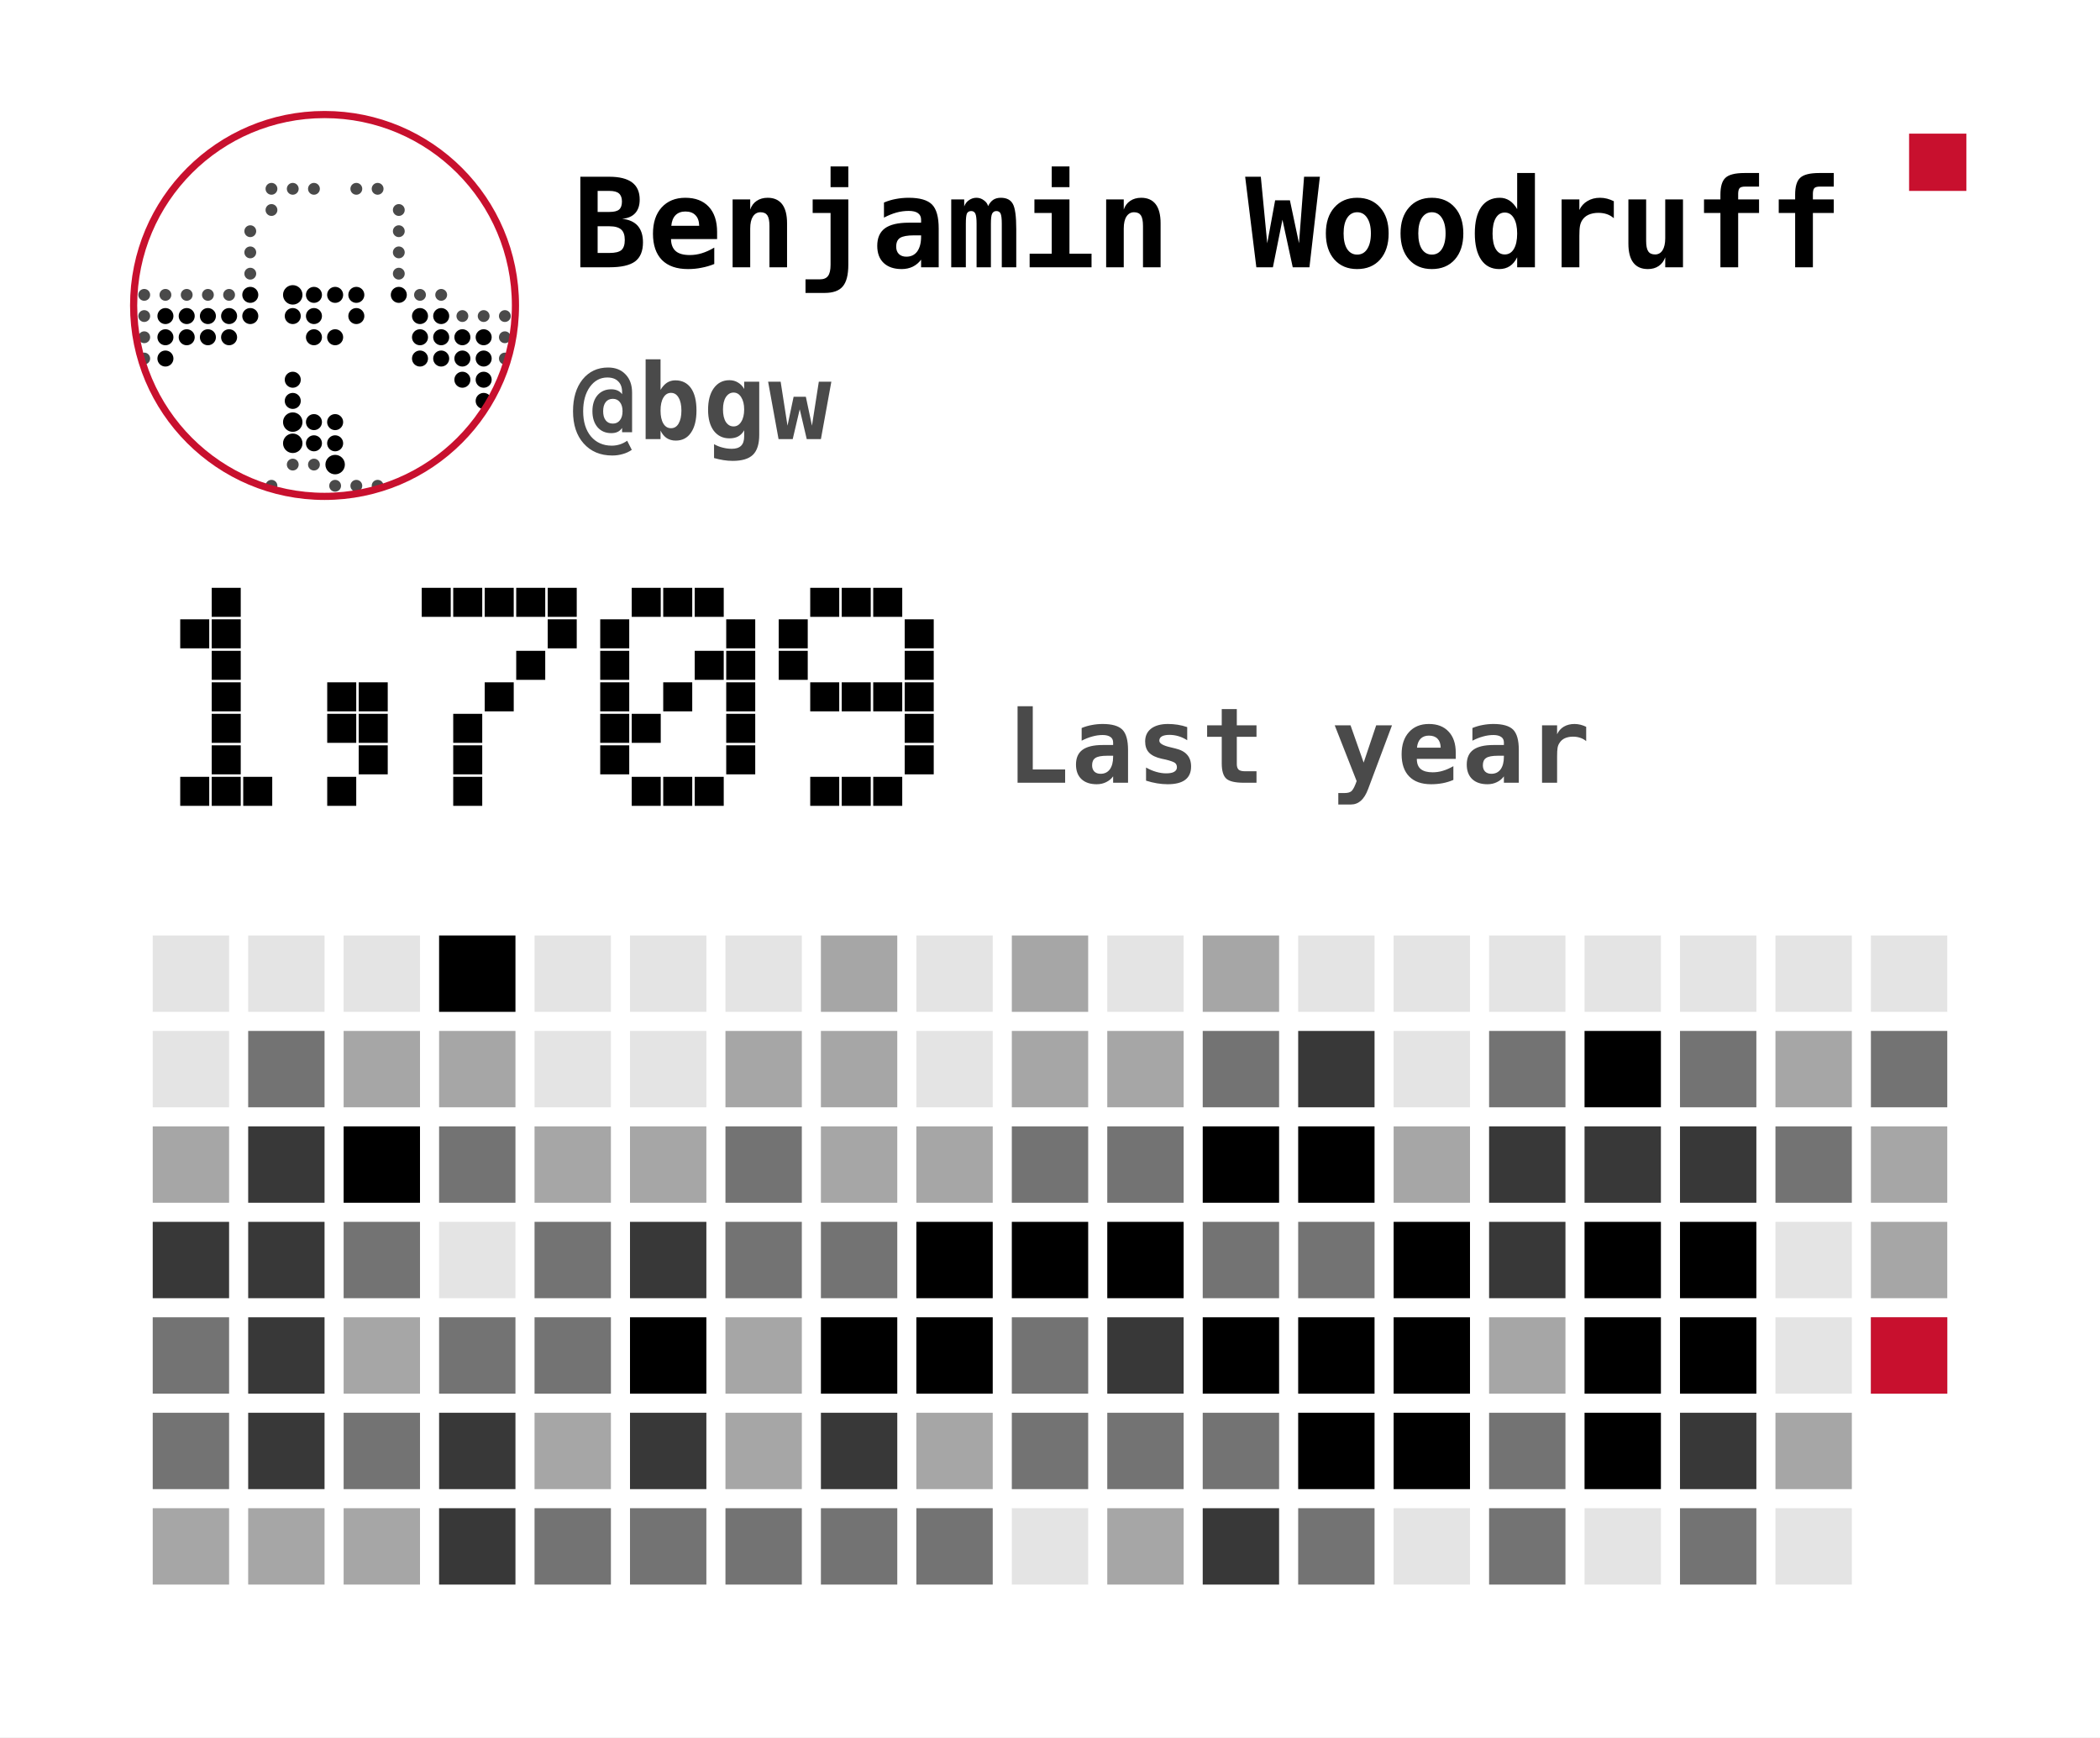
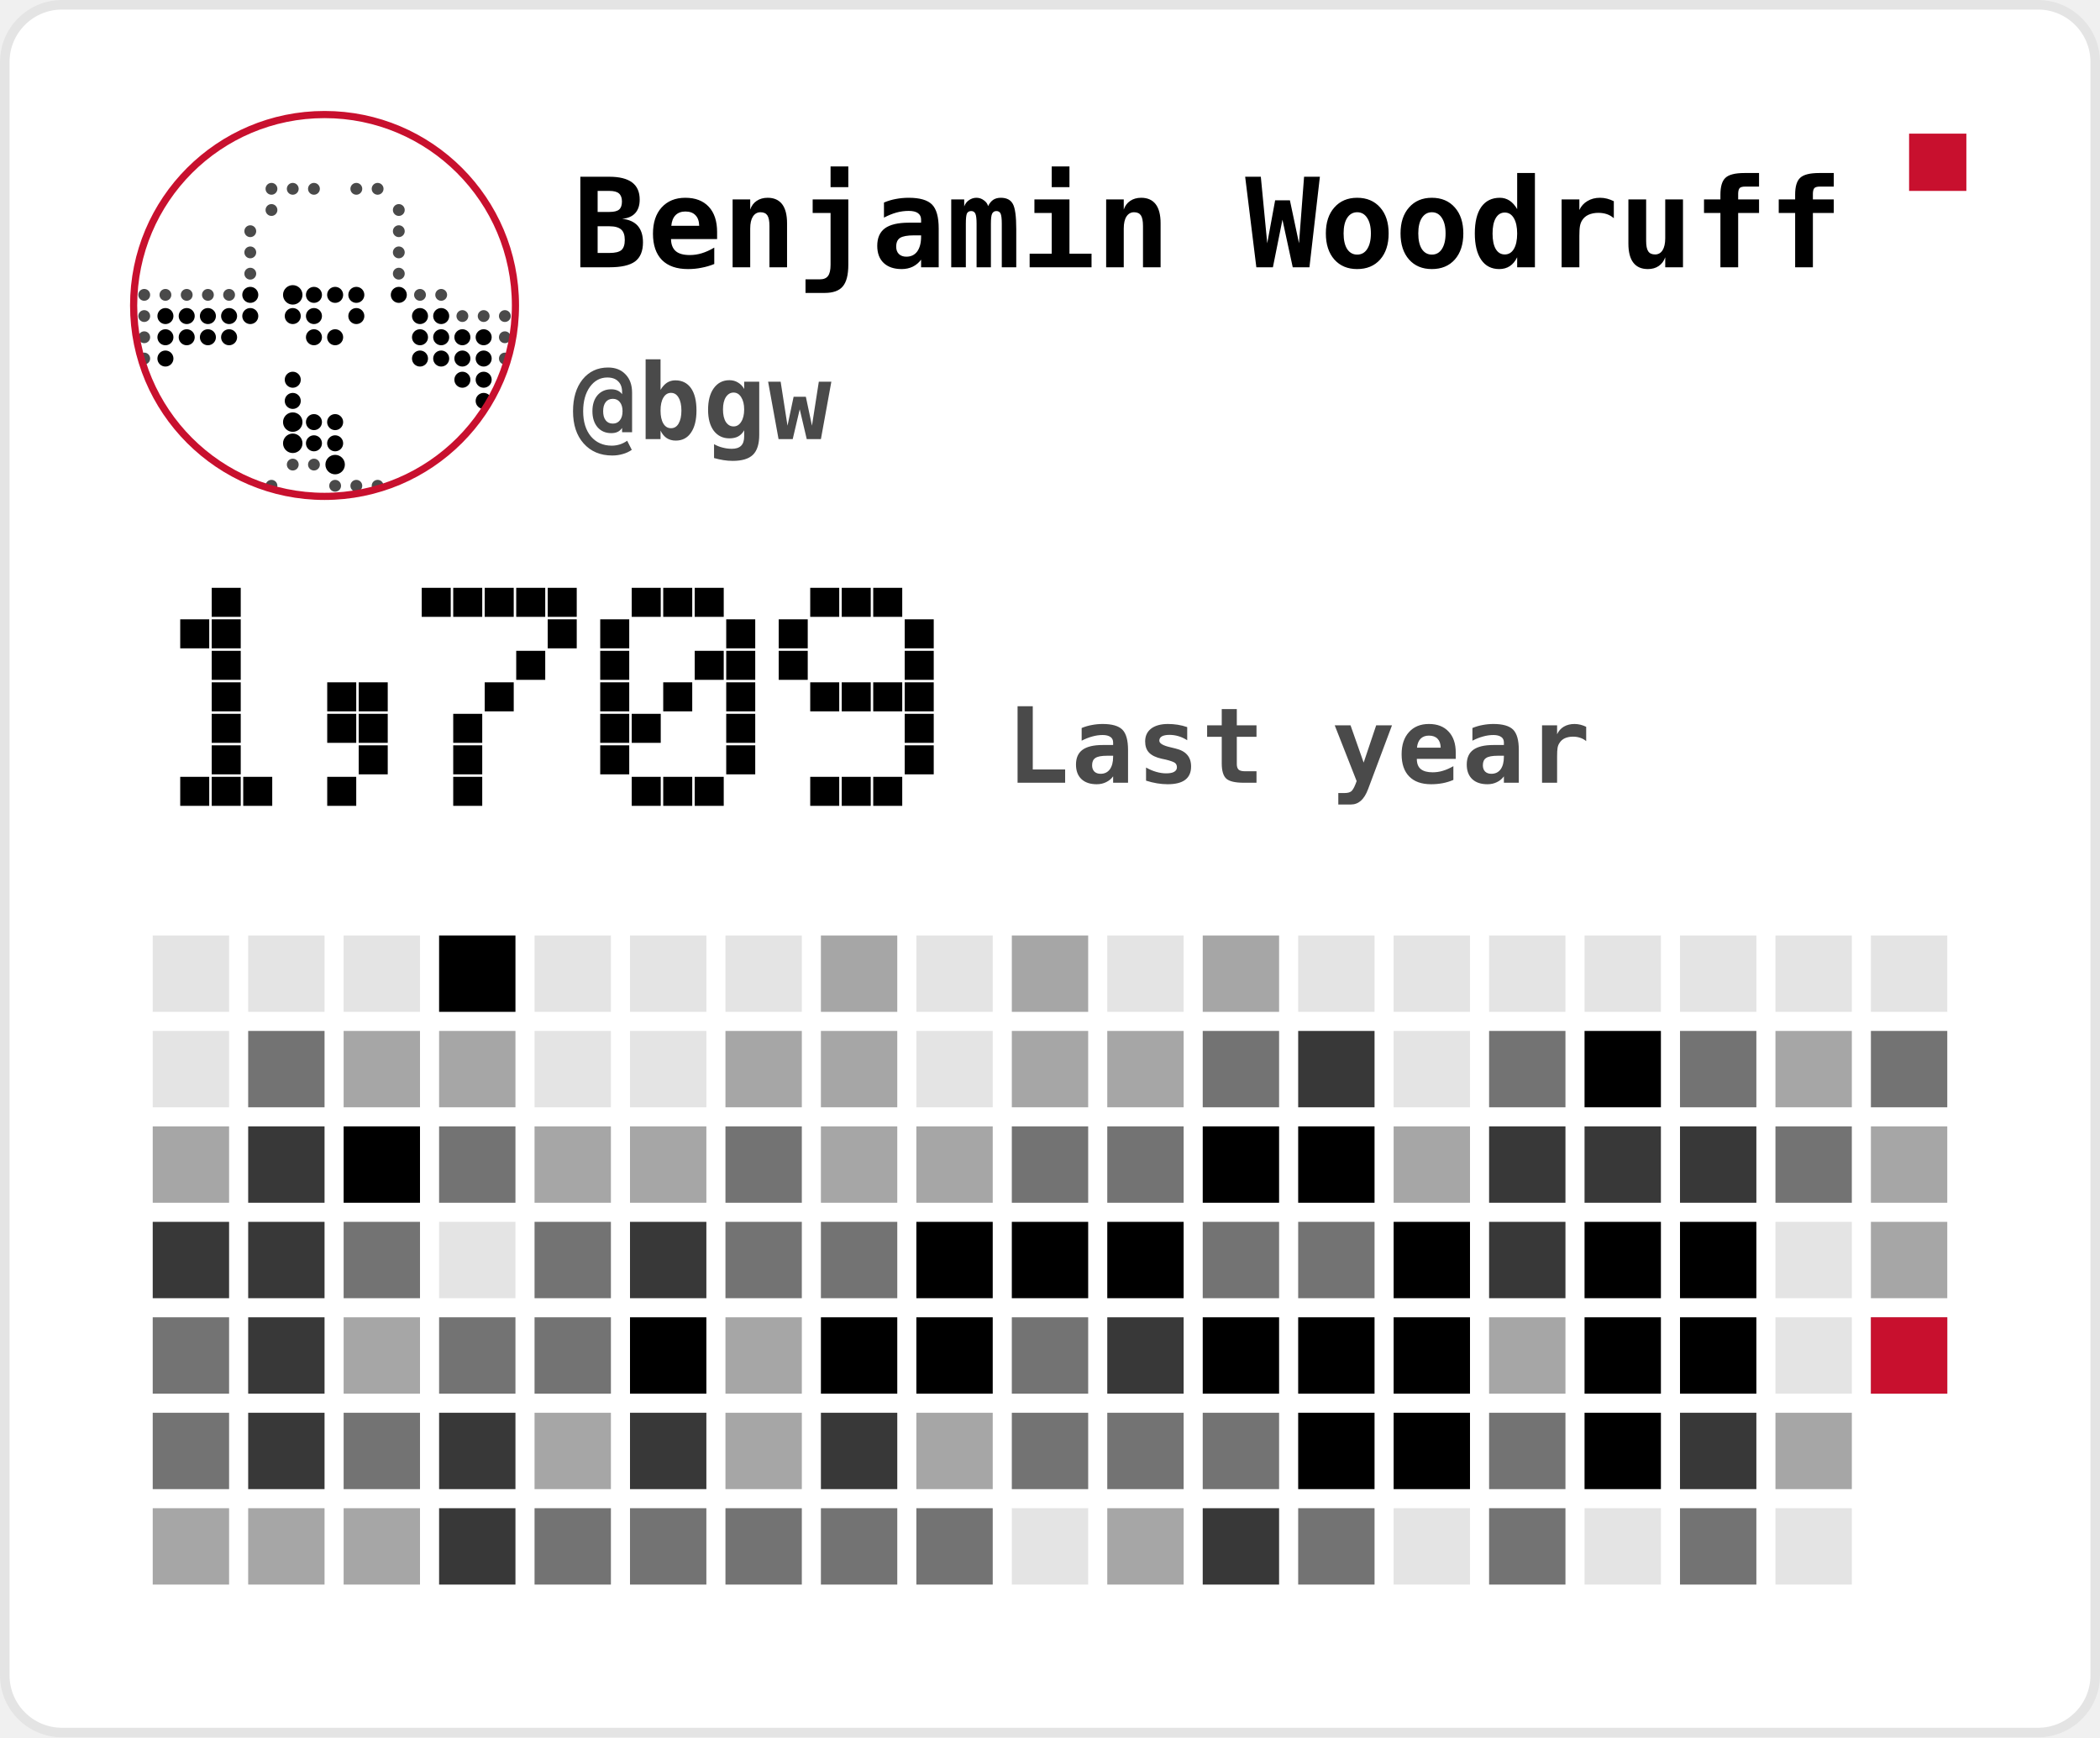
<svg xmlns="http://www.w3.org/2000/svg" width="220" height="182" viewBox="0 0 220 182" role="img">
-   <rect width="220" height="182" fill="#FFFFFF" />
+   <rect x="0.5" y="0.5" width="219" height="181" rx="6" fill="#FFFFFF" stroke="#E4E4E4" stroke-width="1" />
  <rect x="14" y="14" width="0" height="0" fill="#C8102E" />
  <clipPath id="pfp">
    <circle cx="34.00" cy="32.00" r="20.00" />
  </clipPath>
  <g clip-path="url(#pfp)">
    <circle cx="28.44" cy="19.78" r="0.62" fill="#4A4A4A" />
    <circle cx="30.67" cy="19.78" r="0.62" fill="#4A4A4A" />
    <circle cx="32.89" cy="19.78" r="0.62" fill="#4A4A4A" />
    <circle cx="37.33" cy="19.78" r="0.62" fill="#4A4A4A" />
    <circle cx="39.56" cy="19.78" r="0.62" fill="#4A4A4A" />
    <circle cx="28.44" cy="22.00" r="0.62" fill="#4A4A4A" />
    <circle cx="41.78" cy="22.00" r="0.62" fill="#4A4A4A" />
    <circle cx="26.22" cy="24.22" r="0.62" fill="#4A4A4A" />
    <circle cx="41.78" cy="24.22" r="0.62" fill="#4A4A4A" />
    <circle cx="26.22" cy="26.44" r="0.62" fill="#4A4A4A" />
    <circle cx="41.78" cy="26.44" r="0.62" fill="#4A4A4A" />
    <circle cx="26.22" cy="28.67" r="0.62" fill="#4A4A4A" />
    <circle cx="41.78" cy="28.67" r="0.62" fill="#4A4A4A" />
    <circle cx="15.11" cy="30.89" r="0.62" fill="#4A4A4A" />
    <circle cx="17.33" cy="30.89" r="0.62" fill="#4A4A4A" />
    <circle cx="19.56" cy="30.89" r="0.62" fill="#4A4A4A" />
    <circle cx="21.78" cy="30.89" r="0.62" fill="#4A4A4A" />
    <circle cx="24.00" cy="30.89" r="0.62" fill="#4A4A4A" />
    <circle cx="26.22" cy="30.89" r="0.84" fill="#000000" />
    <circle cx="30.67" cy="30.89" r="1.02" fill="#000000" />
    <circle cx="32.89" cy="30.89" r="0.84" fill="#000000" />
    <circle cx="35.11" cy="30.89" r="0.84" fill="#000000" />
    <circle cx="37.33" cy="30.89" r="0.84" fill="#000000" />
    <circle cx="41.78" cy="30.89" r="0.84" fill="#000000" />
    <circle cx="44.00" cy="30.89" r="0.62" fill="#4A4A4A" />
    <circle cx="46.22" cy="30.89" r="0.62" fill="#4A4A4A" />
    <circle cx="15.11" cy="33.11" r="0.62" fill="#4A4A4A" />
    <circle cx="17.33" cy="33.11" r="0.84" fill="#000000" />
    <circle cx="19.56" cy="33.11" r="0.84" fill="#000000" />
    <circle cx="21.78" cy="33.11" r="0.84" fill="#000000" />
    <circle cx="24.00" cy="33.11" r="0.84" fill="#000000" />
    <circle cx="26.22" cy="33.11" r="0.84" fill="#000000" />
    <circle cx="30.67" cy="33.11" r="0.84" fill="#000000" />
    <circle cx="32.89" cy="33.11" r="0.84" fill="#000000" />
    <circle cx="37.33" cy="33.11" r="0.84" fill="#000000" />
    <circle cx="44.00" cy="33.11" r="0.84" fill="#000000" />
    <circle cx="46.22" cy="33.11" r="0.84" fill="#000000" />
    <circle cx="48.44" cy="33.11" r="0.62" fill="#4A4A4A" />
    <circle cx="50.67" cy="33.11" r="0.62" fill="#4A4A4A" />
    <circle cx="52.89" cy="33.11" r="0.62" fill="#4A4A4A" />
    <circle cx="15.11" cy="35.33" r="0.62" fill="#4A4A4A" />
    <circle cx="17.33" cy="35.33" r="0.84" fill="#000000" />
    <circle cx="19.56" cy="35.33" r="0.84" fill="#000000" />
    <circle cx="21.78" cy="35.33" r="0.84" fill="#000000" />
    <circle cx="24.00" cy="35.33" r="0.84" fill="#000000" />
    <circle cx="32.89" cy="35.33" r="0.84" fill="#000000" />
    <circle cx="35.11" cy="35.33" r="0.84" fill="#000000" />
    <circle cx="44.00" cy="35.33" r="0.84" fill="#000000" />
    <circle cx="46.22" cy="35.33" r="0.84" fill="#000000" />
    <circle cx="48.44" cy="35.33" r="0.84" fill="#000000" />
    <circle cx="50.67" cy="35.33" r="0.84" fill="#000000" />
    <circle cx="52.89" cy="35.33" r="0.62" fill="#4A4A4A" />
    <circle cx="15.11" cy="37.56" r="0.62" fill="#4A4A4A" />
    <circle cx="17.33" cy="37.56" r="0.84" fill="#000000" />
    <circle cx="44.00" cy="37.56" r="0.84" fill="#000000" />
    <circle cx="46.22" cy="37.56" r="0.84" fill="#000000" />
    <circle cx="48.44" cy="37.56" r="0.84" fill="#000000" />
    <circle cx="50.67" cy="37.56" r="0.84" fill="#000000" />
    <circle cx="52.89" cy="37.56" r="0.62" fill="#4A4A4A" />
    <circle cx="15.11" cy="39.78" r="0.62" fill="#4A4A4A" />
    <circle cx="30.67" cy="39.78" r="0.84" fill="#000000" />
    <circle cx="48.44" cy="39.78" r="0.84" fill="#000000" />
    <circle cx="50.67" cy="39.78" r="0.84" fill="#000000" />
    <circle cx="52.89" cy="39.78" r="0.62" fill="#4A4A4A" />
    <circle cx="15.11" cy="42.00" r="0.62" fill="#4A4A4A" />
    <circle cx="30.67" cy="42.00" r="0.84" fill="#000000" />
    <circle cx="50.67" cy="42.00" r="0.84" fill="#000000" />
    <circle cx="52.89" cy="42.00" r="0.62" fill="#4A4A4A" />
    <circle cx="15.11" cy="44.22" r="0.62" fill="#4A4A4A" />
    <circle cx="30.67" cy="44.22" r="1.02" fill="#000000" />
    <circle cx="32.89" cy="44.22" r="0.84" fill="#000000" />
    <circle cx="35.11" cy="44.22" r="0.84" fill="#000000" />
    <circle cx="50.67" cy="44.22" r="0.84" fill="#000000" />
    <circle cx="52.89" cy="44.22" r="0.62" fill="#4A4A4A" />
    <circle cx="15.11" cy="46.44" r="0.62" fill="#4A4A4A" />
    <circle cx="30.67" cy="46.44" r="1.02" fill="#000000" />
    <circle cx="32.89" cy="46.44" r="0.84" fill="#000000" />
    <circle cx="35.11" cy="46.44" r="0.84" fill="#000000" />
    <circle cx="50.67" cy="46.44" r="0.84" fill="#000000" />
    <circle cx="52.89" cy="46.44" r="0.62" fill="#4A4A4A" />
    <circle cx="15.11" cy="48.67" r="0.62" fill="#4A4A4A" />
    <circle cx="30.67" cy="48.67" r="0.62" fill="#4A4A4A" />
    <circle cx="32.89" cy="48.67" r="0.62" fill="#4A4A4A" />
    <circle cx="35.11" cy="48.67" r="1.02" fill="#000000" />
    <circle cx="50.67" cy="48.67" r="0.84" fill="#000000" />
    <circle cx="52.89" cy="48.67" r="0.62" fill="#4A4A4A" />
    <circle cx="15.11" cy="50.89" r="0.62" fill="#4A4A4A" />
    <circle cx="17.33" cy="50.89" r="0.62" fill="#4A4A4A" />
    <circle cx="19.56" cy="50.89" r="0.62" fill="#4A4A4A" />
    <circle cx="21.78" cy="50.89" r="0.62" fill="#4A4A4A" />
    <circle cx="24.00" cy="50.89" r="0.62" fill="#4A4A4A" />
    <circle cx="26.22" cy="50.89" r="0.62" fill="#4A4A4A" />
    <circle cx="28.44" cy="50.89" r="0.62" fill="#4A4A4A" />
    <circle cx="35.11" cy="50.89" r="0.62" fill="#4A4A4A" />
    <circle cx="37.33" cy="50.89" r="0.62" fill="#4A4A4A" />
    <circle cx="39.56" cy="50.89" r="0.62" fill="#4A4A4A" />
    <circle cx="41.78" cy="50.89" r="0.62" fill="#4A4A4A" />
    <circle cx="44.00" cy="50.89" r="0.62" fill="#4A4A4A" />
    <circle cx="46.22" cy="50.89" r="0.62" fill="#4A4A4A" />
    <circle cx="48.44" cy="50.89" r="0.62" fill="#4A4A4A" />
    <circle cx="50.67" cy="50.89" r="0.62" fill="#4A4A4A" />
    <circle cx="52.89" cy="50.89" r="0.62" fill="#4A4A4A" />
  </g>
  <circle cx="34.00" cy="32.00" r="20.00" fill="none" stroke="#C8102E" stroke-width="0.75" />
  <text x="60" y="28" fill="#000000" text-anchor="start" font-family="ui-monospace, Geist Mono, monospace" font-weight="700" font-size="13" letter-spacing="0" dominant-baseline="auto">Benjamin Woodruff ‮</text>
  <text x="60" y="46" fill="#4A4A4A" text-anchor="start" font-family="ui-monospace, Geist Mono, monospace" font-weight="700" font-size="11" letter-spacing="0.2" dominant-baseline="auto">@bgw</text>
  <rect x="22.18" y="61.58" width="3.04" height="3.04" fill="#000000" />
  <rect x="18.88" y="64.88" width="3.04" height="3.04" fill="#000000" />
  <rect x="22.18" y="64.88" width="3.04" height="3.04" fill="#000000" />
  <rect x="22.18" y="68.18" width="3.04" height="3.04" fill="#000000" />
  <rect x="22.18" y="71.48" width="3.04" height="3.04" fill="#000000" />
  <rect x="22.18" y="74.78" width="3.04" height="3.04" fill="#000000" />
  <rect x="22.18" y="78.08" width="3.04" height="3.04" fill="#000000" />
  <rect x="18.88" y="81.38" width="3.04" height="3.04" fill="#000000" />
  <rect x="22.18" y="81.38" width="3.04" height="3.04" fill="#000000" />
  <rect x="25.48" y="81.38" width="3.04" height="3.04" fill="#000000" />
  <rect x="34.28" y="71.48" width="3.04" height="3.04" fill="#000000" />
  <rect x="37.58" y="71.48" width="3.04" height="3.04" fill="#000000" />
  <rect x="34.28" y="74.78" width="3.04" height="3.04" fill="#000000" />
  <rect x="37.58" y="74.78" width="3.04" height="3.04" fill="#000000" />
  <rect x="37.58" y="78.08" width="3.04" height="3.04" fill="#000000" />
  <rect x="34.28" y="81.38" width="3.04" height="3.04" fill="#000000" />
  <rect x="44.18" y="61.58" width="3.04" height="3.04" fill="#000000" />
  <rect x="47.48" y="61.58" width="3.04" height="3.04" fill="#000000" />
  <rect x="50.78" y="61.58" width="3.04" height="3.04" fill="#000000" />
  <rect x="54.08" y="61.58" width="3.04" height="3.04" fill="#000000" />
  <rect x="57.38" y="61.58" width="3.04" height="3.04" fill="#000000" />
  <rect x="57.38" y="64.88" width="3.04" height="3.04" fill="#000000" />
  <rect x="54.08" y="68.18" width="3.04" height="3.04" fill="#000000" />
  <rect x="50.78" y="71.48" width="3.04" height="3.04" fill="#000000" />
  <rect x="47.48" y="74.78" width="3.04" height="3.04" fill="#000000" />
  <rect x="47.48" y="78.08" width="3.04" height="3.04" fill="#000000" />
  <rect x="47.48" y="81.38" width="3.04" height="3.04" fill="#000000" />
  <rect x="66.18" y="61.58" width="3.04" height="3.04" fill="#000000" />
  <rect x="69.48" y="61.58" width="3.04" height="3.04" fill="#000000" />
  <rect x="72.78" y="61.58" width="3.04" height="3.04" fill="#000000" />
  <rect x="62.88" y="64.88" width="3.04" height="3.04" fill="#000000" />
  <rect x="76.08" y="64.88" width="3.04" height="3.04" fill="#000000" />
  <rect x="62.88" y="68.18" width="3.04" height="3.04" fill="#000000" />
  <rect x="72.78" y="68.18" width="3.04" height="3.04" fill="#000000" />
  <rect x="76.08" y="68.18" width="3.04" height="3.04" fill="#000000" />
  <rect x="62.88" y="71.48" width="3.04" height="3.04" fill="#000000" />
  <rect x="69.48" y="71.48" width="3.04" height="3.04" fill="#000000" />
  <rect x="76.08" y="71.48" width="3.04" height="3.04" fill="#000000" />
  <rect x="62.88" y="74.78" width="3.04" height="3.04" fill="#000000" />
  <rect x="66.18" y="74.78" width="3.04" height="3.04" fill="#000000" />
  <rect x="76.08" y="74.78" width="3.04" height="3.04" fill="#000000" />
  <rect x="62.88" y="78.08" width="3.04" height="3.04" fill="#000000" />
  <rect x="76.08" y="78.08" width="3.04" height="3.04" fill="#000000" />
  <rect x="66.18" y="81.38" width="3.04" height="3.04" fill="#000000" />
  <rect x="69.48" y="81.38" width="3.04" height="3.04" fill="#000000" />
  <rect x="72.78" y="81.38" width="3.04" height="3.04" fill="#000000" />
  <rect x="84.88" y="61.58" width="3.04" height="3.04" fill="#000000" />
  <rect x="88.18" y="61.58" width="3.04" height="3.04" fill="#000000" />
  <rect x="91.48" y="61.58" width="3.04" height="3.04" fill="#000000" />
  <rect x="81.58" y="64.88" width="3.04" height="3.04" fill="#000000" />
  <rect x="94.78" y="64.88" width="3.04" height="3.04" fill="#000000" />
  <rect x="81.58" y="68.18" width="3.04" height="3.04" fill="#000000" />
  <rect x="94.78" y="68.18" width="3.04" height="3.04" fill="#000000" />
  <rect x="84.88" y="71.48" width="3.04" height="3.04" fill="#000000" />
  <rect x="88.18" y="71.48" width="3.04" height="3.04" fill="#000000" />
  <rect x="91.48" y="71.48" width="3.04" height="3.04" fill="#000000" />
  <rect x="94.78" y="71.48" width="3.04" height="3.04" fill="#000000" />
  <rect x="94.78" y="74.78" width="3.04" height="3.04" fill="#000000" />
  <rect x="94.78" y="78.08" width="3.04" height="3.04" fill="#000000" />
  <rect x="84.88" y="81.38" width="3.04" height="3.04" fill="#000000" />
  <rect x="88.18" y="81.38" width="3.04" height="3.04" fill="#000000" />
  <rect x="91.48" y="81.38" width="3.04" height="3.04" fill="#000000" />
  <text x="105.4" y="82.0" fill="#4A4A4A" text-anchor="start" font-family="ui-monospace, Geist Mono, monospace" font-weight="700" font-size="11" letter-spacing="0.2" dominant-baseline="auto">Last year</text>
  <rect x="200" y="14" width="6" height="6" fill="#C8102E" />
  <rect x="16" y="98" width="8" height="8" fill="#E4E4E4" />
  <rect x="16" y="108" width="8" height="8" fill="#E4E4E4" />
  <rect x="16" y="118" width="8" height="8" fill="#000000" opacity="0.35" />
  <rect x="16" y="128" width="8" height="8" fill="#000000" opacity="0.78" />
  <rect x="16" y="138" width="8" height="8" fill="#000000" opacity="0.55" />
  <rect x="16" y="148" width="8" height="8" fill="#000000" opacity="0.55" />
  <rect x="16" y="158" width="8" height="8" fill="#000000" opacity="0.35" />
  <rect x="26" y="98" width="8" height="8" fill="#E4E4E4" />
  <rect x="26" y="108" width="8" height="8" fill="#000000" opacity="0.55" />
  <rect x="26" y="118" width="8" height="8" fill="#000000" opacity="0.78" />
  <rect x="26" y="128" width="8" height="8" fill="#000000" opacity="0.78" />
  <rect x="26" y="138" width="8" height="8" fill="#000000" opacity="0.78" />
  <rect x="26" y="148" width="8" height="8" fill="#000000" opacity="0.78" />
  <rect x="26" y="158" width="8" height="8" fill="#000000" opacity="0.35" />
  <rect x="36" y="98" width="8" height="8" fill="#E4E4E4" />
  <rect x="36" y="108" width="8" height="8" fill="#000000" opacity="0.35" />
  <rect x="36" y="118" width="8" height="8" fill="#000000" />
  <rect x="36" y="128" width="8" height="8" fill="#000000" opacity="0.55" />
  <rect x="36" y="138" width="8" height="8" fill="#000000" opacity="0.35" />
  <rect x="36" y="148" width="8" height="8" fill="#000000" opacity="0.55" />
  <rect x="36" y="158" width="8" height="8" fill="#000000" opacity="0.35" />
  <rect x="46" y="98" width="8" height="8" fill="#000000" />
  <rect x="46" y="108" width="8" height="8" fill="#000000" opacity="0.35" />
  <rect x="46" y="118" width="8" height="8" fill="#000000" opacity="0.55" />
  <rect x="46" y="128" width="8" height="8" fill="#E4E4E4" />
  <rect x="46" y="138" width="8" height="8" fill="#000000" opacity="0.55" />
  <rect x="46" y="148" width="8" height="8" fill="#000000" opacity="0.78" />
  <rect x="46" y="158" width="8" height="8" fill="#000000" opacity="0.78" />
  <rect x="56" y="98" width="8" height="8" fill="#E4E4E4" />
  <rect x="56" y="108" width="8" height="8" fill="#E4E4E4" />
  <rect x="56" y="118" width="8" height="8" fill="#000000" opacity="0.35" />
  <rect x="56" y="128" width="8" height="8" fill="#000000" opacity="0.55" />
  <rect x="56" y="138" width="8" height="8" fill="#000000" opacity="0.55" />
  <rect x="56" y="148" width="8" height="8" fill="#000000" opacity="0.35" />
  <rect x="56" y="158" width="8" height="8" fill="#000000" opacity="0.55" />
  <rect x="66" y="98" width="8" height="8" fill="#E4E4E4" />
  <rect x="66" y="108" width="8" height="8" fill="#E4E4E4" />
  <rect x="66" y="118" width="8" height="8" fill="#000000" opacity="0.35" />
  <rect x="66" y="128" width="8" height="8" fill="#000000" opacity="0.78" />
  <rect x="66" y="138" width="8" height="8" fill="#000000" />
  <rect x="66" y="148" width="8" height="8" fill="#000000" opacity="0.78" />
  <rect x="66" y="158" width="8" height="8" fill="#000000" opacity="0.55" />
  <rect x="76" y="98" width="8" height="8" fill="#E4E4E4" />
  <rect x="76" y="108" width="8" height="8" fill="#000000" opacity="0.35" />
  <rect x="76" y="118" width="8" height="8" fill="#000000" opacity="0.55" />
  <rect x="76" y="128" width="8" height="8" fill="#000000" opacity="0.55" />
  <rect x="76" y="138" width="8" height="8" fill="#000000" opacity="0.35" />
  <rect x="76" y="148" width="8" height="8" fill="#000000" opacity="0.35" />
  <rect x="76" y="158" width="8" height="8" fill="#000000" opacity="0.55" />
  <rect x="86" y="98" width="8" height="8" fill="#000000" opacity="0.35" />
  <rect x="86" y="108" width="8" height="8" fill="#000000" opacity="0.35" />
  <rect x="86" y="118" width="8" height="8" fill="#000000" opacity="0.35" />
  <rect x="86" y="128" width="8" height="8" fill="#000000" opacity="0.55" />
  <rect x="86" y="138" width="8" height="8" fill="#000000" />
  <rect x="86" y="148" width="8" height="8" fill="#000000" opacity="0.78" />
  <rect x="86" y="158" width="8" height="8" fill="#000000" opacity="0.55" />
  <rect x="96" y="98" width="8" height="8" fill="#E4E4E4" />
  <rect x="96" y="108" width="8" height="8" fill="#E4E4E4" />
  <rect x="96" y="118" width="8" height="8" fill="#000000" opacity="0.35" />
  <rect x="96" y="128" width="8" height="8" fill="#000000" />
  <rect x="96" y="138" width="8" height="8" fill="#000000" />
  <rect x="96" y="148" width="8" height="8" fill="#000000" opacity="0.35" />
  <rect x="96" y="158" width="8" height="8" fill="#000000" opacity="0.55" />
  <rect x="106" y="98" width="8" height="8" fill="#000000" opacity="0.35" />
  <rect x="106" y="108" width="8" height="8" fill="#000000" opacity="0.35" />
  <rect x="106" y="118" width="8" height="8" fill="#000000" opacity="0.55" />
  <rect x="106" y="128" width="8" height="8" fill="#000000" />
  <rect x="106" y="138" width="8" height="8" fill="#000000" opacity="0.55" />
  <rect x="106" y="148" width="8" height="8" fill="#000000" opacity="0.55" />
  <rect x="106" y="158" width="8" height="8" fill="#E4E4E4" />
  <rect x="116" y="98" width="8" height="8" fill="#E4E4E4" />
  <rect x="116" y="108" width="8" height="8" fill="#000000" opacity="0.35" />
  <rect x="116" y="118" width="8" height="8" fill="#000000" opacity="0.55" />
  <rect x="116" y="128" width="8" height="8" fill="#000000" />
  <rect x="116" y="138" width="8" height="8" fill="#000000" opacity="0.78" />
  <rect x="116" y="148" width="8" height="8" fill="#000000" opacity="0.55" />
  <rect x="116" y="158" width="8" height="8" fill="#000000" opacity="0.35" />
  <rect x="126" y="98" width="8" height="8" fill="#000000" opacity="0.35" />
  <rect x="126" y="108" width="8" height="8" fill="#000000" opacity="0.55" />
  <rect x="126" y="118" width="8" height="8" fill="#000000" />
  <rect x="126" y="128" width="8" height="8" fill="#000000" opacity="0.55" />
  <rect x="126" y="138" width="8" height="8" fill="#000000" />
  <rect x="126" y="148" width="8" height="8" fill="#000000" opacity="0.55" />
  <rect x="126" y="158" width="8" height="8" fill="#000000" opacity="0.78" />
  <rect x="136" y="98" width="8" height="8" fill="#E4E4E4" />
  <rect x="136" y="108" width="8" height="8" fill="#000000" opacity="0.78" />
  <rect x="136" y="118" width="8" height="8" fill="#000000" />
  <rect x="136" y="128" width="8" height="8" fill="#000000" opacity="0.55" />
  <rect x="136" y="138" width="8" height="8" fill="#000000" />
  <rect x="136" y="148" width="8" height="8" fill="#000000" />
  <rect x="136" y="158" width="8" height="8" fill="#000000" opacity="0.55" />
  <rect x="146" y="98" width="8" height="8" fill="#E4E4E4" />
  <rect x="146" y="108" width="8" height="8" fill="#E4E4E4" />
  <rect x="146" y="118" width="8" height="8" fill="#000000" opacity="0.35" />
  <rect x="146" y="128" width="8" height="8" fill="#000000" />
  <rect x="146" y="138" width="8" height="8" fill="#000000" />
  <rect x="146" y="148" width="8" height="8" fill="#000000" />
  <rect x="146" y="158" width="8" height="8" fill="#E4E4E4" />
  <rect x="156" y="98" width="8" height="8" fill="#E4E4E4" />
  <rect x="156" y="108" width="8" height="8" fill="#000000" opacity="0.55" />
  <rect x="156" y="118" width="8" height="8" fill="#000000" opacity="0.78" />
  <rect x="156" y="128" width="8" height="8" fill="#000000" opacity="0.78" />
  <rect x="156" y="138" width="8" height="8" fill="#000000" opacity="0.35" />
  <rect x="156" y="148" width="8" height="8" fill="#000000" opacity="0.55" />
  <rect x="156" y="158" width="8" height="8" fill="#000000" opacity="0.55" />
  <rect x="166" y="98" width="8" height="8" fill="#E4E4E4" />
  <rect x="166" y="108" width="8" height="8" fill="#000000" />
  <rect x="166" y="118" width="8" height="8" fill="#000000" opacity="0.78" />
  <rect x="166" y="128" width="8" height="8" fill="#000000" />
  <rect x="166" y="138" width="8" height="8" fill="#000000" />
  <rect x="166" y="148" width="8" height="8" fill="#000000" />
  <rect x="166" y="158" width="8" height="8" fill="#E4E4E4" />
  <rect x="176" y="98" width="8" height="8" fill="#E4E4E4" />
  <rect x="176" y="108" width="8" height="8" fill="#000000" opacity="0.55" />
  <rect x="176" y="118" width="8" height="8" fill="#000000" opacity="0.78" />
  <rect x="176" y="128" width="8" height="8" fill="#000000" />
  <rect x="176" y="138" width="8" height="8" fill="#000000" />
  <rect x="176" y="148" width="8" height="8" fill="#000000" opacity="0.78" />
  <rect x="176" y="158" width="8" height="8" fill="#000000" opacity="0.55" />
  <rect x="186" y="98" width="8" height="8" fill="#E4E4E4" />
  <rect x="186" y="108" width="8" height="8" fill="#000000" opacity="0.35" />
  <rect x="186" y="118" width="8" height="8" fill="#000000" opacity="0.55" />
  <rect x="186" y="128" width="8" height="8" fill="#E4E4E4" />
  <rect x="186" y="138" width="8" height="8" fill="#E4E4E4" />
  <rect x="186" y="148" width="8" height="8" fill="#000000" opacity="0.35" />
  <rect x="186" y="158" width="8" height="8" fill="#E4E4E4" />
  <rect x="196" y="98" width="8" height="8" fill="#E4E4E4" />
  <rect x="196" y="108" width="8" height="8" fill="#000000" opacity="0.55" />
  <rect x="196" y="118" width="8" height="8" fill="#000000" opacity="0.35" />
  <rect x="196" y="128" width="8" height="8" fill="#000000" opacity="0.35" />
  <rect x="196" y="138" width="8" height="8" fill="#000000" opacity="0.35" />
  <rect x="196" y="138" width="8" height="8" fill="#C8102E" />
</svg>
